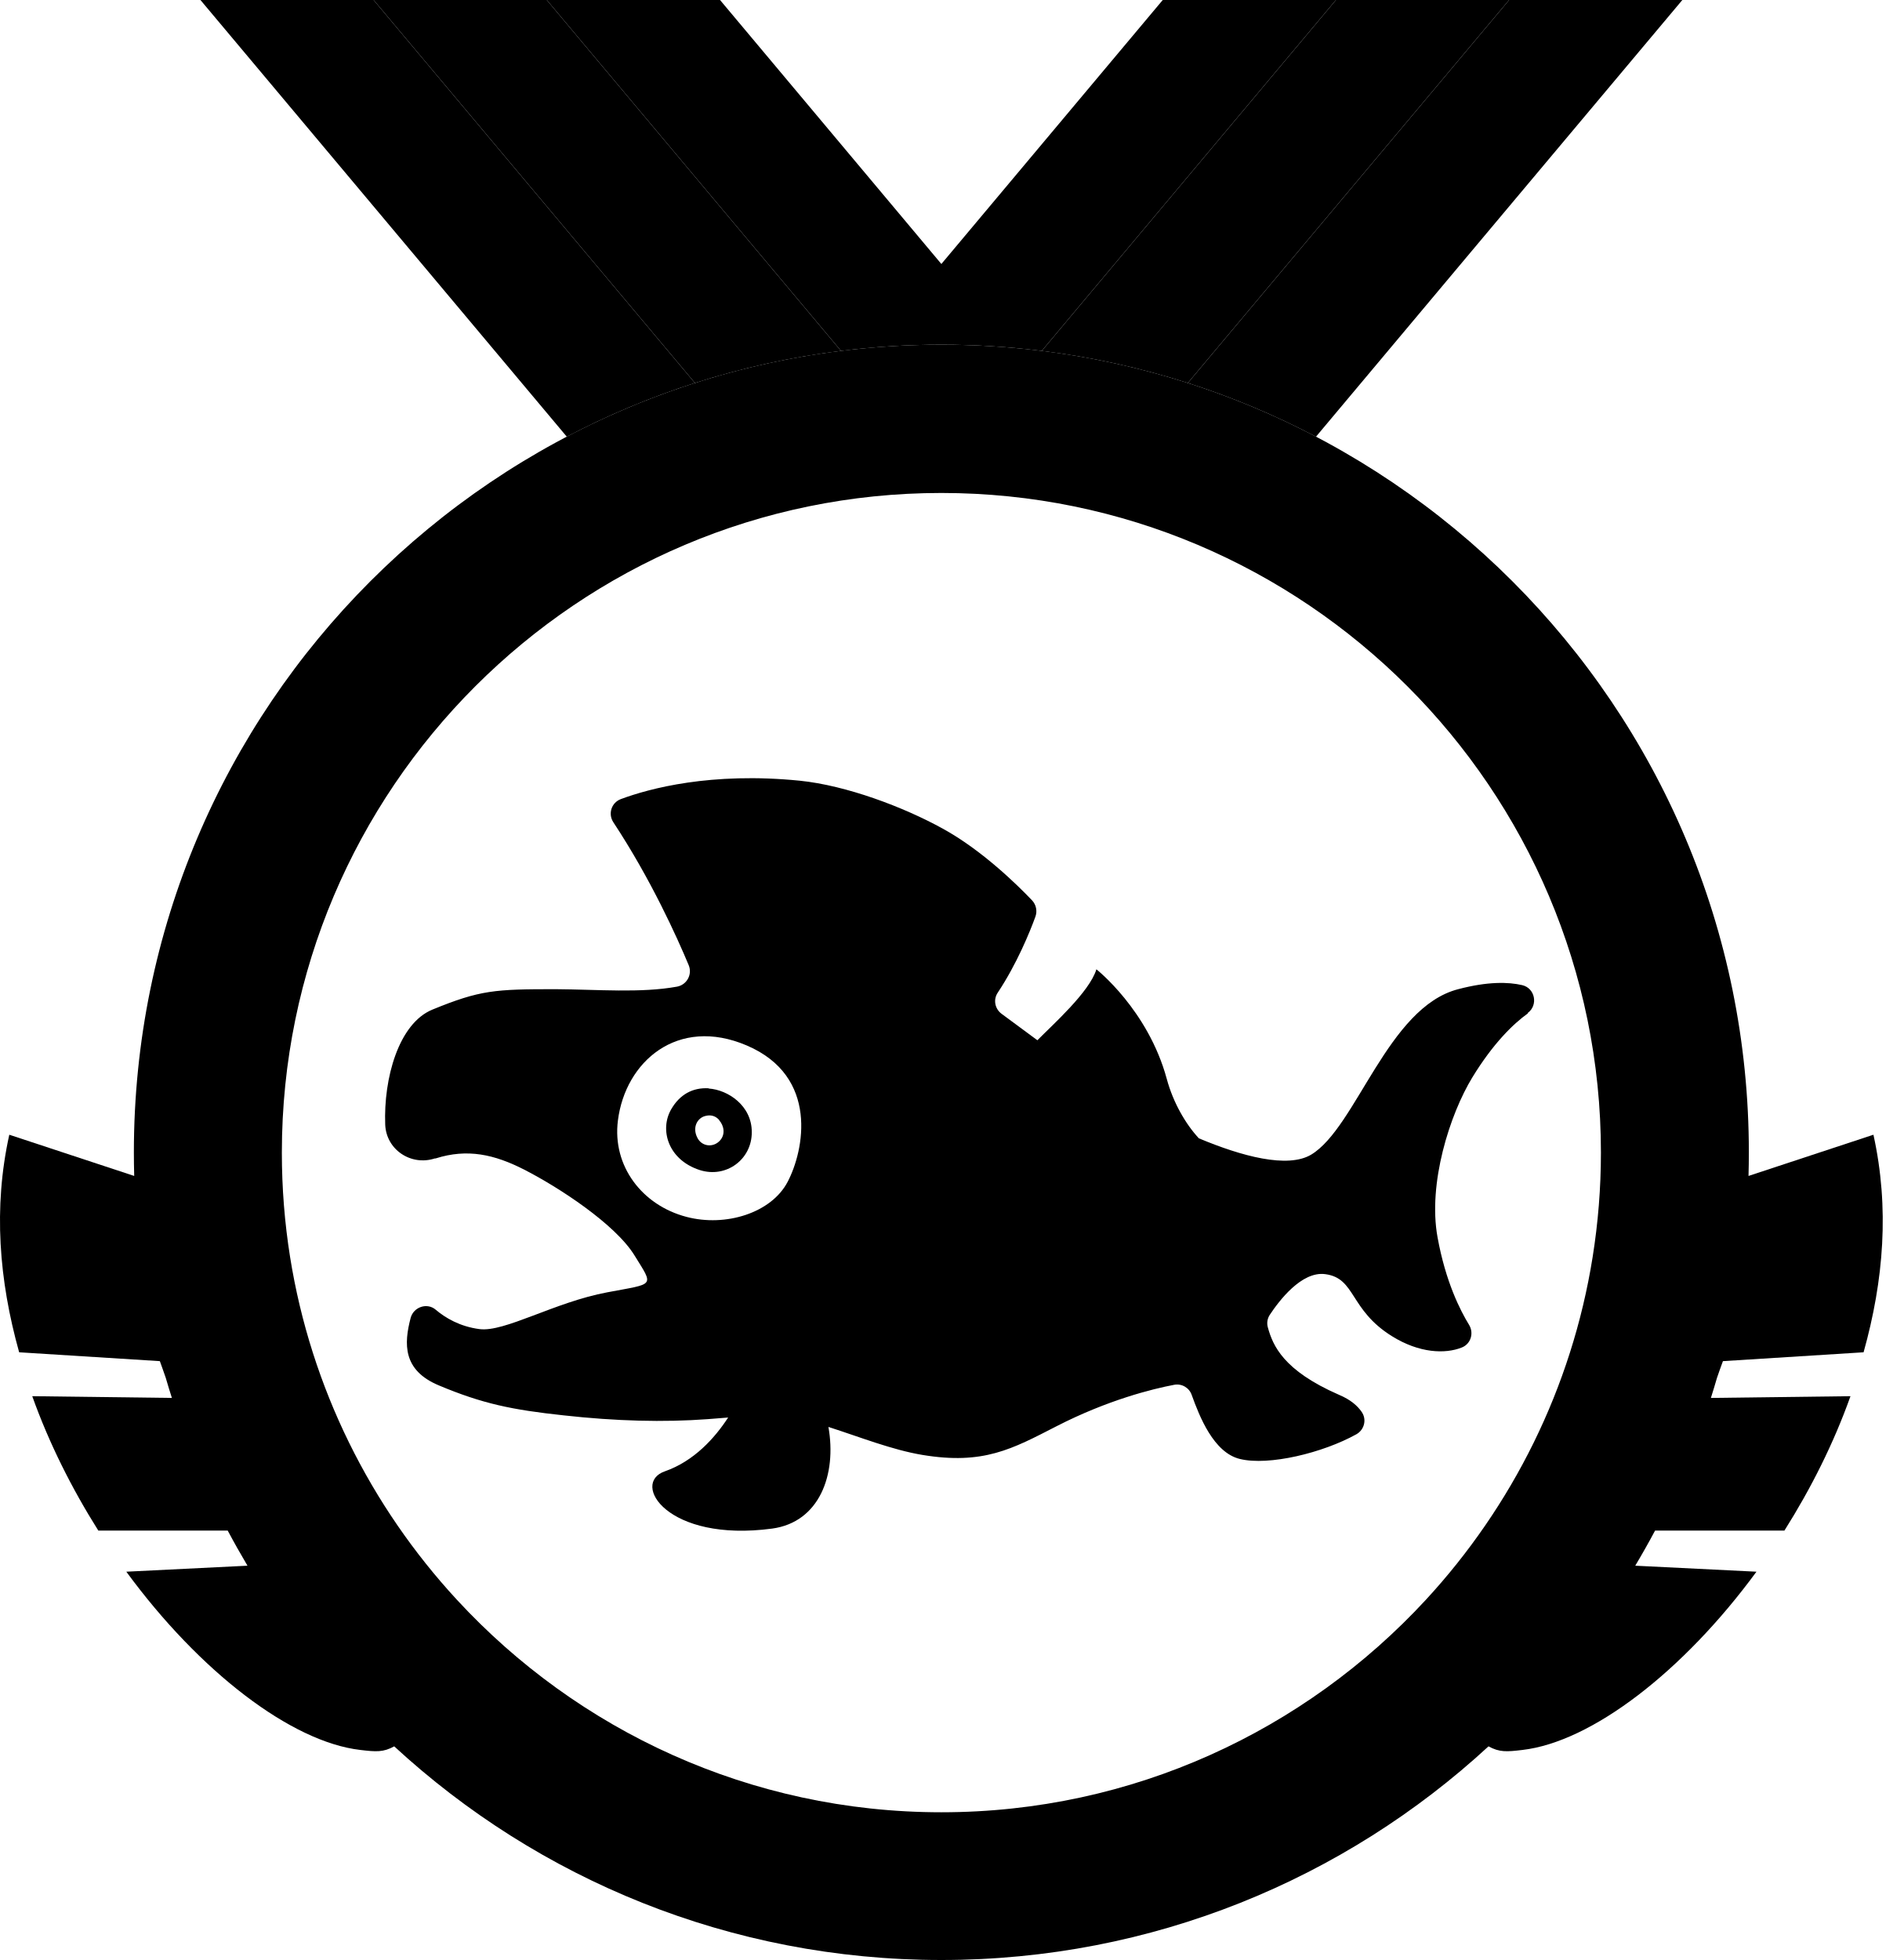
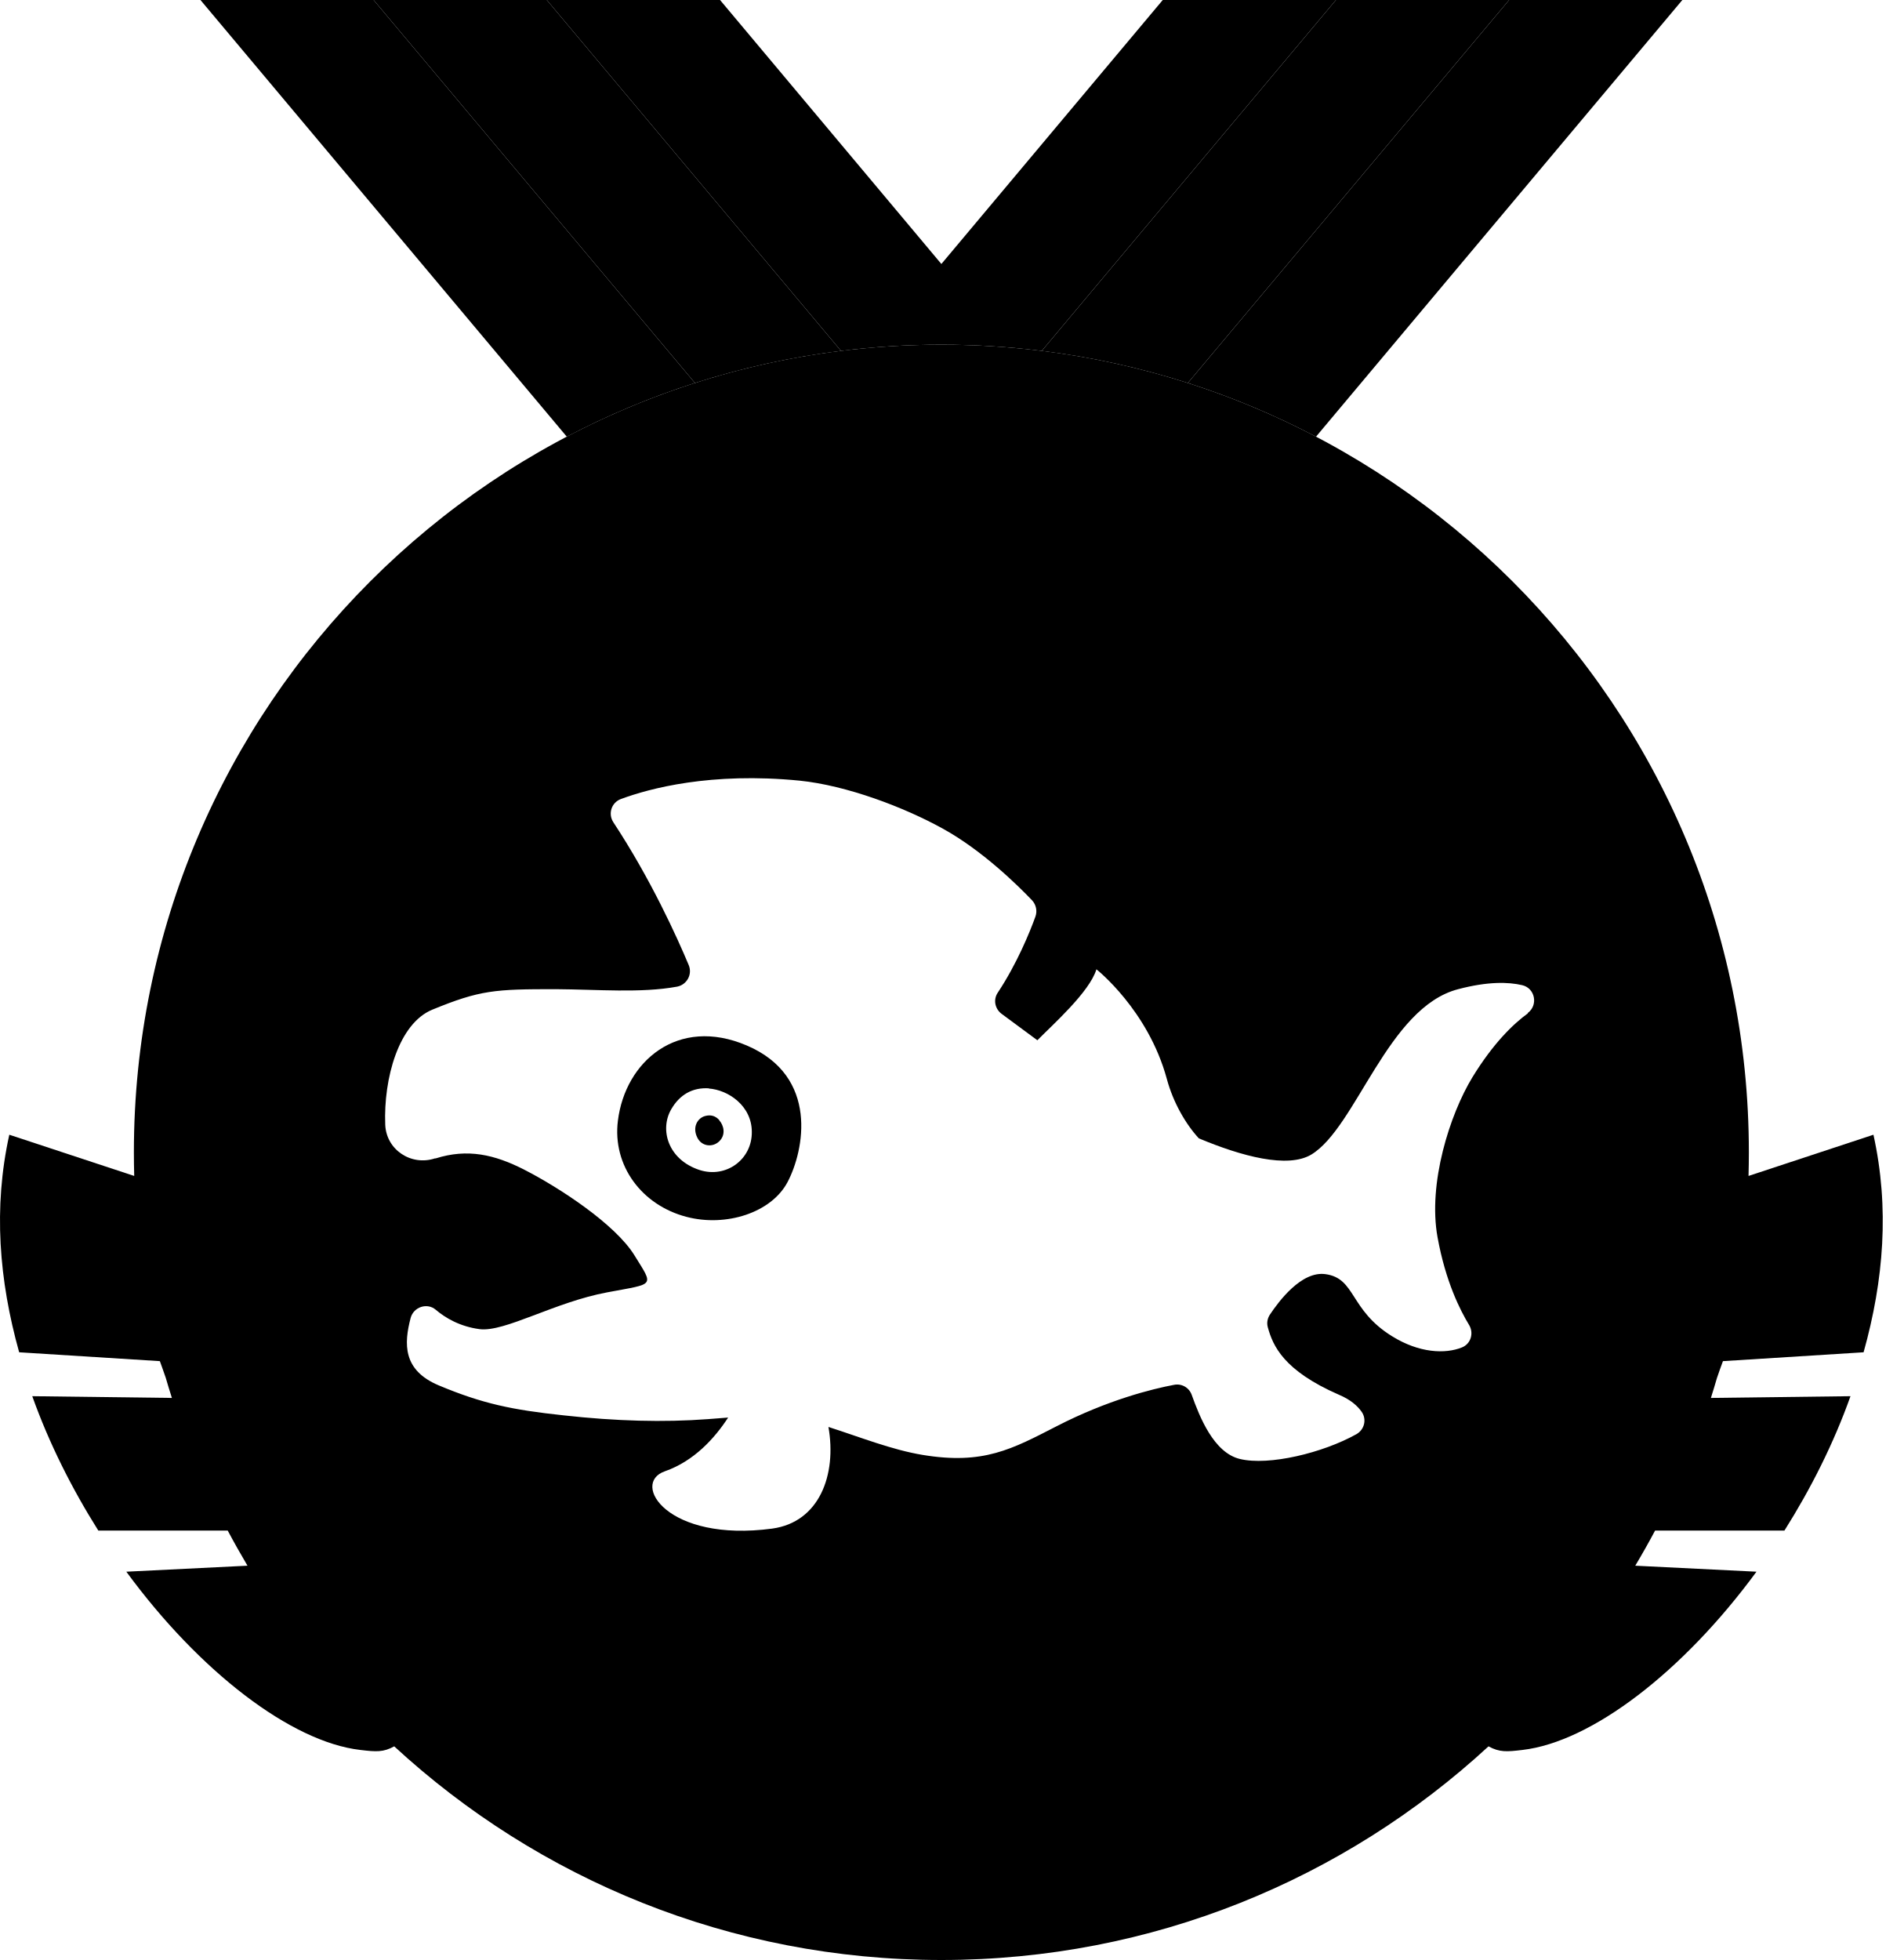
<svg xmlns="http://www.w3.org/2000/svg" width="100%" height="100%" viewBox="0 0 34 35" version="1.1" xml:space="preserve" style="fill-rule:evenodd;clip-rule:evenodd;stroke-linejoin:round;stroke-miterlimit:2;">
-   <g transform="matrix(1,0,0,1,1.40735e-07,-0.5)">
-     <path d="M12.412,7.339L6.673,0.5L9.766,0.5L15.021,6.766C14.123,6.877 13.251,7.071 12.412,7.339ZM18.606,6.766L23.86,0.5L26.953,0.5L21.215,7.339C20.376,7.071 19.504,6.877 18.606,6.766Z" />
-     <path d="M10.123,8.298L3.58,0.5L6.673,0.5L12.412,7.339C11.616,7.594 10.851,7.916 10.123,8.298ZM15.021,6.766L9.766,0.5L12.86,0.5L16.813,5.214L20.767,0.5L23.86,0.5L18.606,6.766C18.018,6.693 17.42,6.655 16.813,6.655C16.206,6.655 15.608,6.693 15.021,6.766ZM21.215,7.339L26.953,0.5L30.047,0.5L26.147,5.147L23.504,8.298C22.775,7.915 22.01,7.594 21.215,7.339Z" />
-     <path d="M2.96,25.103C2.923,24.998 2.888,24.895 2.855,24.806L0.342,24.648C-0.018,23.36 -0.122,22.068 0.166,20.763L2.397,21.499C2.393,21.359 2.391,21.218 2.391,21.078C2.391,13.112 8.848,6.655 16.813,6.655C24.779,6.655 31.235,13.112 31.235,21.078C31.235,21.218 31.233,21.359 31.229,21.499L33.46,20.763C33.748,22.068 33.645,23.36 33.284,24.648L30.772,24.806C30.738,24.895 30.703,24.998 30.666,25.104C30.631,25.224 30.595,25.344 30.557,25.463L33.05,25.432C32.749,26.278 32.339,27.089 31.87,27.832L29.56,27.832C29.447,28.044 29.329,28.253 29.206,28.459L31.371,28.566C30.06,30.353 28.426,31.605 27.192,31.749C26.908,31.783 26.782,31.792 26.585,31.685C24.015,34.054 20.583,35.5 16.813,35.5C13.043,35.5 9.611,34.054 7.041,31.685C6.844,31.792 6.719,31.783 6.434,31.749C5.201,31.605 3.566,30.353 2.256,28.566L4.42,28.459C4.298,28.253 4.18,28.044 4.067,27.832L1.756,27.832C1.288,27.089 0.878,26.278 0.576,25.432L3.07,25.463C3.032,25.344 2.995,25.224 2.96,25.103ZM28.445,22.947C28.542,22.339 28.593,21.716 28.593,21.082C28.593,14.586 23.307,9.303 16.813,9.303C10.317,9.303 5.034,14.586 5.034,21.082C5.034,21.716 5.084,22.339 5.181,22.947C5.555,25.287 6.62,27.4 8.161,29.068C10.314,31.4 13.396,32.862 16.813,32.862C20.231,32.862 23.312,31.4 25.466,29.068C27.006,27.4 28.072,25.287 28.445,22.947Z" />
-     <path d="M13.005,25.813C12.89,25.822 12.769,25.832 12.639,25.842C11.856,25.9 11,25.878 10.064,25.774C9.145,25.675 8.618,25.567 7.835,25.238C7.191,24.968 7.213,24.495 7.335,24.031C7.389,23.838 7.628,23.757 7.781,23.887C7.956,24.036 8.217,24.189 8.564,24.234C9.014,24.293 9.906,23.752 10.847,23.577C11.703,23.415 11.68,23.482 11.333,22.919C10.987,22.356 9.974,21.699 9.366,21.388C8.83,21.114 8.348,21.006 7.781,21.186L7.767,21.186C7.344,21.325 6.898,21.033 6.88,20.582C6.849,19.758 7.119,18.777 7.722,18.529C8.578,18.178 8.839,18.164 9.919,18.164C10.68,18.169 11.446,18.236 12.09,18.119C12.265,18.088 12.369,17.903 12.301,17.737C12.094,17.241 11.626,16.201 10.955,15.184C10.856,15.035 10.919,14.832 11.09,14.769C11.599,14.58 12.698,14.283 14.283,14.441C15.12,14.526 16.142,14.913 16.836,15.296C17.543,15.683 18.182,16.314 18.434,16.579C18.506,16.656 18.529,16.769 18.493,16.868C18.394,17.142 18.16,17.714 17.822,18.223C17.736,18.349 17.768,18.511 17.885,18.601C18.044,18.719 18.275,18.89 18.528,19.076C18.797,18.802 19.46,18.214 19.582,17.809C19.582,17.809 20.505,18.534 20.839,19.767C20.953,20.19 21.178,20.576 21.412,20.827C22.175,21.147 22.997,21.37 23.419,21.118C24.225,20.632 24.783,18.488 26.044,18.164C26.571,18.025 26.94,18.034 27.188,18.092C27.417,18.146 27.476,18.448 27.287,18.588L27.287,18.597C27.03,18.781 26.67,19.128 26.296,19.74C25.895,20.398 25.499,21.632 25.675,22.595C25.819,23.388 26.08,23.901 26.238,24.158C26.328,24.306 26.269,24.5 26.107,24.563C25.814,24.68 25.35,24.666 24.86,24.36C24.099,23.887 24.216,23.325 23.671,23.253C23.243,23.194 22.838,23.739 22.68,23.977C22.635,24.045 22.622,24.126 22.644,24.203C22.734,24.531 22.923,24.973 23.91,25.405C24.126,25.495 24.247,25.607 24.319,25.711C24.414,25.846 24.369,26.031 24.225,26.112C23.626,26.445 22.662,26.679 22.145,26.553C21.676,26.44 21.424,25.797 21.284,25.409C21.239,25.279 21.104,25.202 20.969,25.229C20.587,25.301 19.785,25.499 18.871,25.968C18.074,26.377 17.565,26.661 16.476,26.481C15.929,26.39 15.355,26.16 14.796,25.981C14.947,26.836 14.634,27.681 13.792,27.796C11.914,28.048 11.261,26.985 11.874,26.774C12.396,26.591 12.765,26.181 13.005,25.813ZM12.261,22.23C12.963,22.415 13.778,22.158 14.067,21.605C14.359,21.051 14.634,19.722 13.337,19.169C12.103,18.642 11.167,19.457 11.036,20.51C10.933,21.321 11.468,22.023 12.261,22.23Z" />
-     <path d="M12.662,19.934L12.657,19.938C13.004,19.961 13.427,20.245 13.427,20.713C13.432,21.204 12.968,21.546 12.495,21.393C11.928,21.208 11.775,20.668 11.991,20.303C12.139,20.051 12.364,19.916 12.662,19.934ZM12.846,20.501C12.779,20.425 12.693,20.402 12.594,20.429C12.455,20.465 12.36,20.632 12.455,20.817C12.531,20.97 12.725,20.997 12.846,20.88C12.968,20.762 12.927,20.596 12.846,20.506L12.846,20.501Z" />
+   <g transform="matrix(1,0,0,1,0.000176593,0)">
+     <g transform="matrix(1,0,0,1,1.40735e-07,-0.5)">
+       <path d="M12.412,7.339L6.673,0.5L9.766,0.5L15.021,6.766C14.123,6.877 13.251,7.071 12.412,7.339ZM18.606,6.766L23.86,0.5L26.953,0.5L21.215,7.339C20.376,7.071 19.504,6.877 18.606,6.766Z" />
+     </g>
+     <g transform="matrix(1,0,0,1,1.40735e-07,-0.5)">
+       <path d="M10.123,8.298L3.58,0.5L6.673,0.5L12.412,7.339C11.616,7.594 10.851,7.916 10.123,8.298ZM15.021,6.766L9.766,0.5L12.86,0.5L16.813,5.214L20.767,0.5L23.86,0.5L18.606,6.766C18.018,6.693 17.42,6.655 16.813,6.655C16.206,6.655 15.608,6.693 15.021,6.766ZM21.215,7.339L26.953,0.5L30.047,0.5L26.147,5.147L23.504,8.298C22.775,7.915 22.01,7.594 21.215,7.339Z" />
+     </g>
+     <g transform="matrix(1,0,0,1,1.40735e-07,-0.5)">
+       <path d="M2.96,25.103C2.923,24.998 2.888,24.895 2.855,24.806L0.342,24.648C-0.018,23.36 -0.122,22.068 0.166,20.763L2.397,21.499C2.393,21.359 2.391,21.218 2.391,21.078C2.391,13.112 8.848,6.655 16.813,6.655C24.779,6.655 31.235,13.112 31.235,21.078C31.235,21.218 31.233,21.359 31.229,21.499L33.46,20.763C33.748,22.068 33.645,23.36 33.284,24.648L30.772,24.806C30.738,24.895 30.703,24.998 30.666,25.104C30.631,25.224 30.595,25.344 30.557,25.463L33.05,25.432C32.749,26.278 32.339,27.089 31.87,27.832L29.56,27.832C29.447,28.044 29.329,28.253 29.206,28.459L31.371,28.566C30.06,30.353 28.426,31.605 27.192,31.749C26.908,31.783 26.782,31.792 26.585,31.685C24.015,34.054 20.583,35.5 16.813,35.5C13.043,35.5 9.611,34.054 7.041,31.685C6.844,31.792 6.719,31.783 6.434,31.749C5.201,31.605 3.566,30.353 2.256,28.566L4.42,28.459C4.298,28.253 4.18,28.044 4.067,27.832L1.756,27.832C1.288,27.089 0.878,26.278 0.576,25.432L3.07,25.463C3.032,25.344 2.995,25.224 2.96,25.103ZM28.445,22.947C28.542,22.339 28.593,21.716 28.593,21.082C28.593,14.586 23.307,9.303 16.813,9.303C10.317,9.303 5.034,14.586 5.034,21.082C5.034,21.716 5.084,22.339 5.181,22.947C5.555,25.287 6.62,27.4 8.161,29.068C10.314,31.4 13.396,32.862 16.813,32.862C20.231,32.862 23.312,31.4 25.466,29.068C27.006,27.4 28.072,25.287 28.445,22.947Z" />
+     </g>
+     <g transform="matrix(1,0,0,1,1.40735e-07,-0.5)">
+       <g transform="matrix(1.58378,0,0,1.58378,-20.6395,-11.0015)">
+         <path d="M23.648,12.516C27.92,12.516 31.389,15.985 31.389,20.258C31.389,24.531 27.92,28 23.648,28C19.375,28 15.906,24.531 15.906,20.258C15.906,15.985 19.375,12.516 23.648,12.516ZM21.243,23.245C21.092,23.477 20.859,23.736 20.529,23.851C20.142,23.985 20.554,24.656 21.74,24.497C22.272,24.424 22.469,23.891 22.374,23.351C22.727,23.464 23.089,23.609 23.435,23.666C24.122,23.78 24.444,23.601 24.947,23.343C25.524,23.046 26.03,22.921 26.272,22.876C26.357,22.859 26.442,22.907 26.471,22.99C26.559,23.235 26.718,23.641 27.014,23.712C27.341,23.791 27.949,23.644 28.327,23.433C28.418,23.382 28.447,23.266 28.387,23.18C28.341,23.115 28.265,23.044 28.129,22.987C27.505,22.714 27.386,22.435 27.329,22.228C27.315,22.179 27.324,22.128 27.352,22.085C27.452,21.935 27.707,21.591 27.978,21.628C28.322,21.674 28.248,22.029 28.728,22.327C29.038,22.52 29.331,22.529 29.516,22.455C29.618,22.416 29.655,22.293 29.598,22.2C29.499,22.037 29.334,21.714 29.243,21.213C29.132,20.605 29.382,19.826 29.635,19.41C29.871,19.024 30.099,18.805 30.261,18.688L30.261,18.683C30.38,18.594 30.343,18.404 30.198,18.37C30.042,18.333 29.809,18.327 29.476,18.415C28.68,18.62 28.327,19.973 27.819,20.28C27.552,20.439 27.033,20.299 26.551,20.097C26.404,19.938 26.262,19.694 26.19,19.427C25.979,18.649 25.396,18.191 25.396,18.191C25.319,18.447 24.9,18.818 24.73,18.991C24.571,18.873 24.425,18.766 24.324,18.691C24.251,18.634 24.23,18.532 24.285,18.452C24.498,18.131 24.646,17.77 24.708,17.597C24.731,17.534 24.716,17.463 24.671,17.414C24.512,17.247 24.108,16.849 23.662,16.604C23.224,16.362 22.579,16.118 22.05,16.064C21.049,15.965 20.355,16.152 20.034,16.271C19.926,16.311 19.886,16.439 19.949,16.534C20.372,17.176 20.668,17.832 20.799,18.145C20.842,18.25 20.776,18.367 20.665,18.387C20.259,18.461 19.775,18.418 19.295,18.415C18.613,18.415 18.448,18.424 17.907,18.646C17.527,18.802 17.356,19.422 17.376,19.942C17.387,20.227 17.669,20.411 17.936,20.323L17.945,20.323C18.303,20.21 18.607,20.278 18.945,20.451C19.329,20.647 19.969,21.062 20.187,21.417C20.407,21.773 20.421,21.731 19.881,21.833C19.286,21.943 18.723,22.285 18.439,22.248C18.22,22.219 18.055,22.123 17.945,22.029C17.848,21.947 17.697,21.998 17.663,22.12C17.586,22.412 17.572,22.711 17.979,22.882C18.473,23.089 18.806,23.158 19.386,23.22C19.977,23.286 20.518,23.3 21.012,23.263C21.094,23.257 21.171,23.25 21.243,23.245Z" />
+       </g>
+     </g>
+     <g transform="matrix(1,0,0,1,1.40735e-07,-0.5)">
+       <g transform="matrix(1.58378,0,0,1.58378,-20.6395,-11.0015)">
+         <path d="M20.773,20.982C20.273,20.852 19.935,20.408 20,19.896C20.083,19.231 20.674,18.717 21.453,19.05C22.272,19.399 22.098,20.238 21.914,20.588C21.731,20.937 21.217,21.099 20.773,20.982ZM21.027,19.533C20.838,19.521 20.696,19.607 20.603,19.766C20.467,19.996 20.563,20.337 20.921,20.454C21.22,20.55 21.513,20.335 21.51,20.025C21.51,19.729 21.243,19.55 21.023,19.535L21.027,19.533Z" />
+       </g>
+     </g>
+     <g transform="matrix(1,0,0,1,1.40735e-07,-0.5)">
+       <g transform="matrix(1.58378,0,0,1.58378,-20.6395,-11.0015)">
+         <path d="M21.143,19.891L21.143,19.894C21.194,19.951 21.22,20.055 21.143,20.13C21.066,20.204 20.944,20.187 20.896,20.09C20.836,19.973 20.896,19.868 20.984,19.845C21.046,19.828 21.1,19.843 21.143,19.891Z" />
+       </g>
+     </g>
  </g>
</svg>
